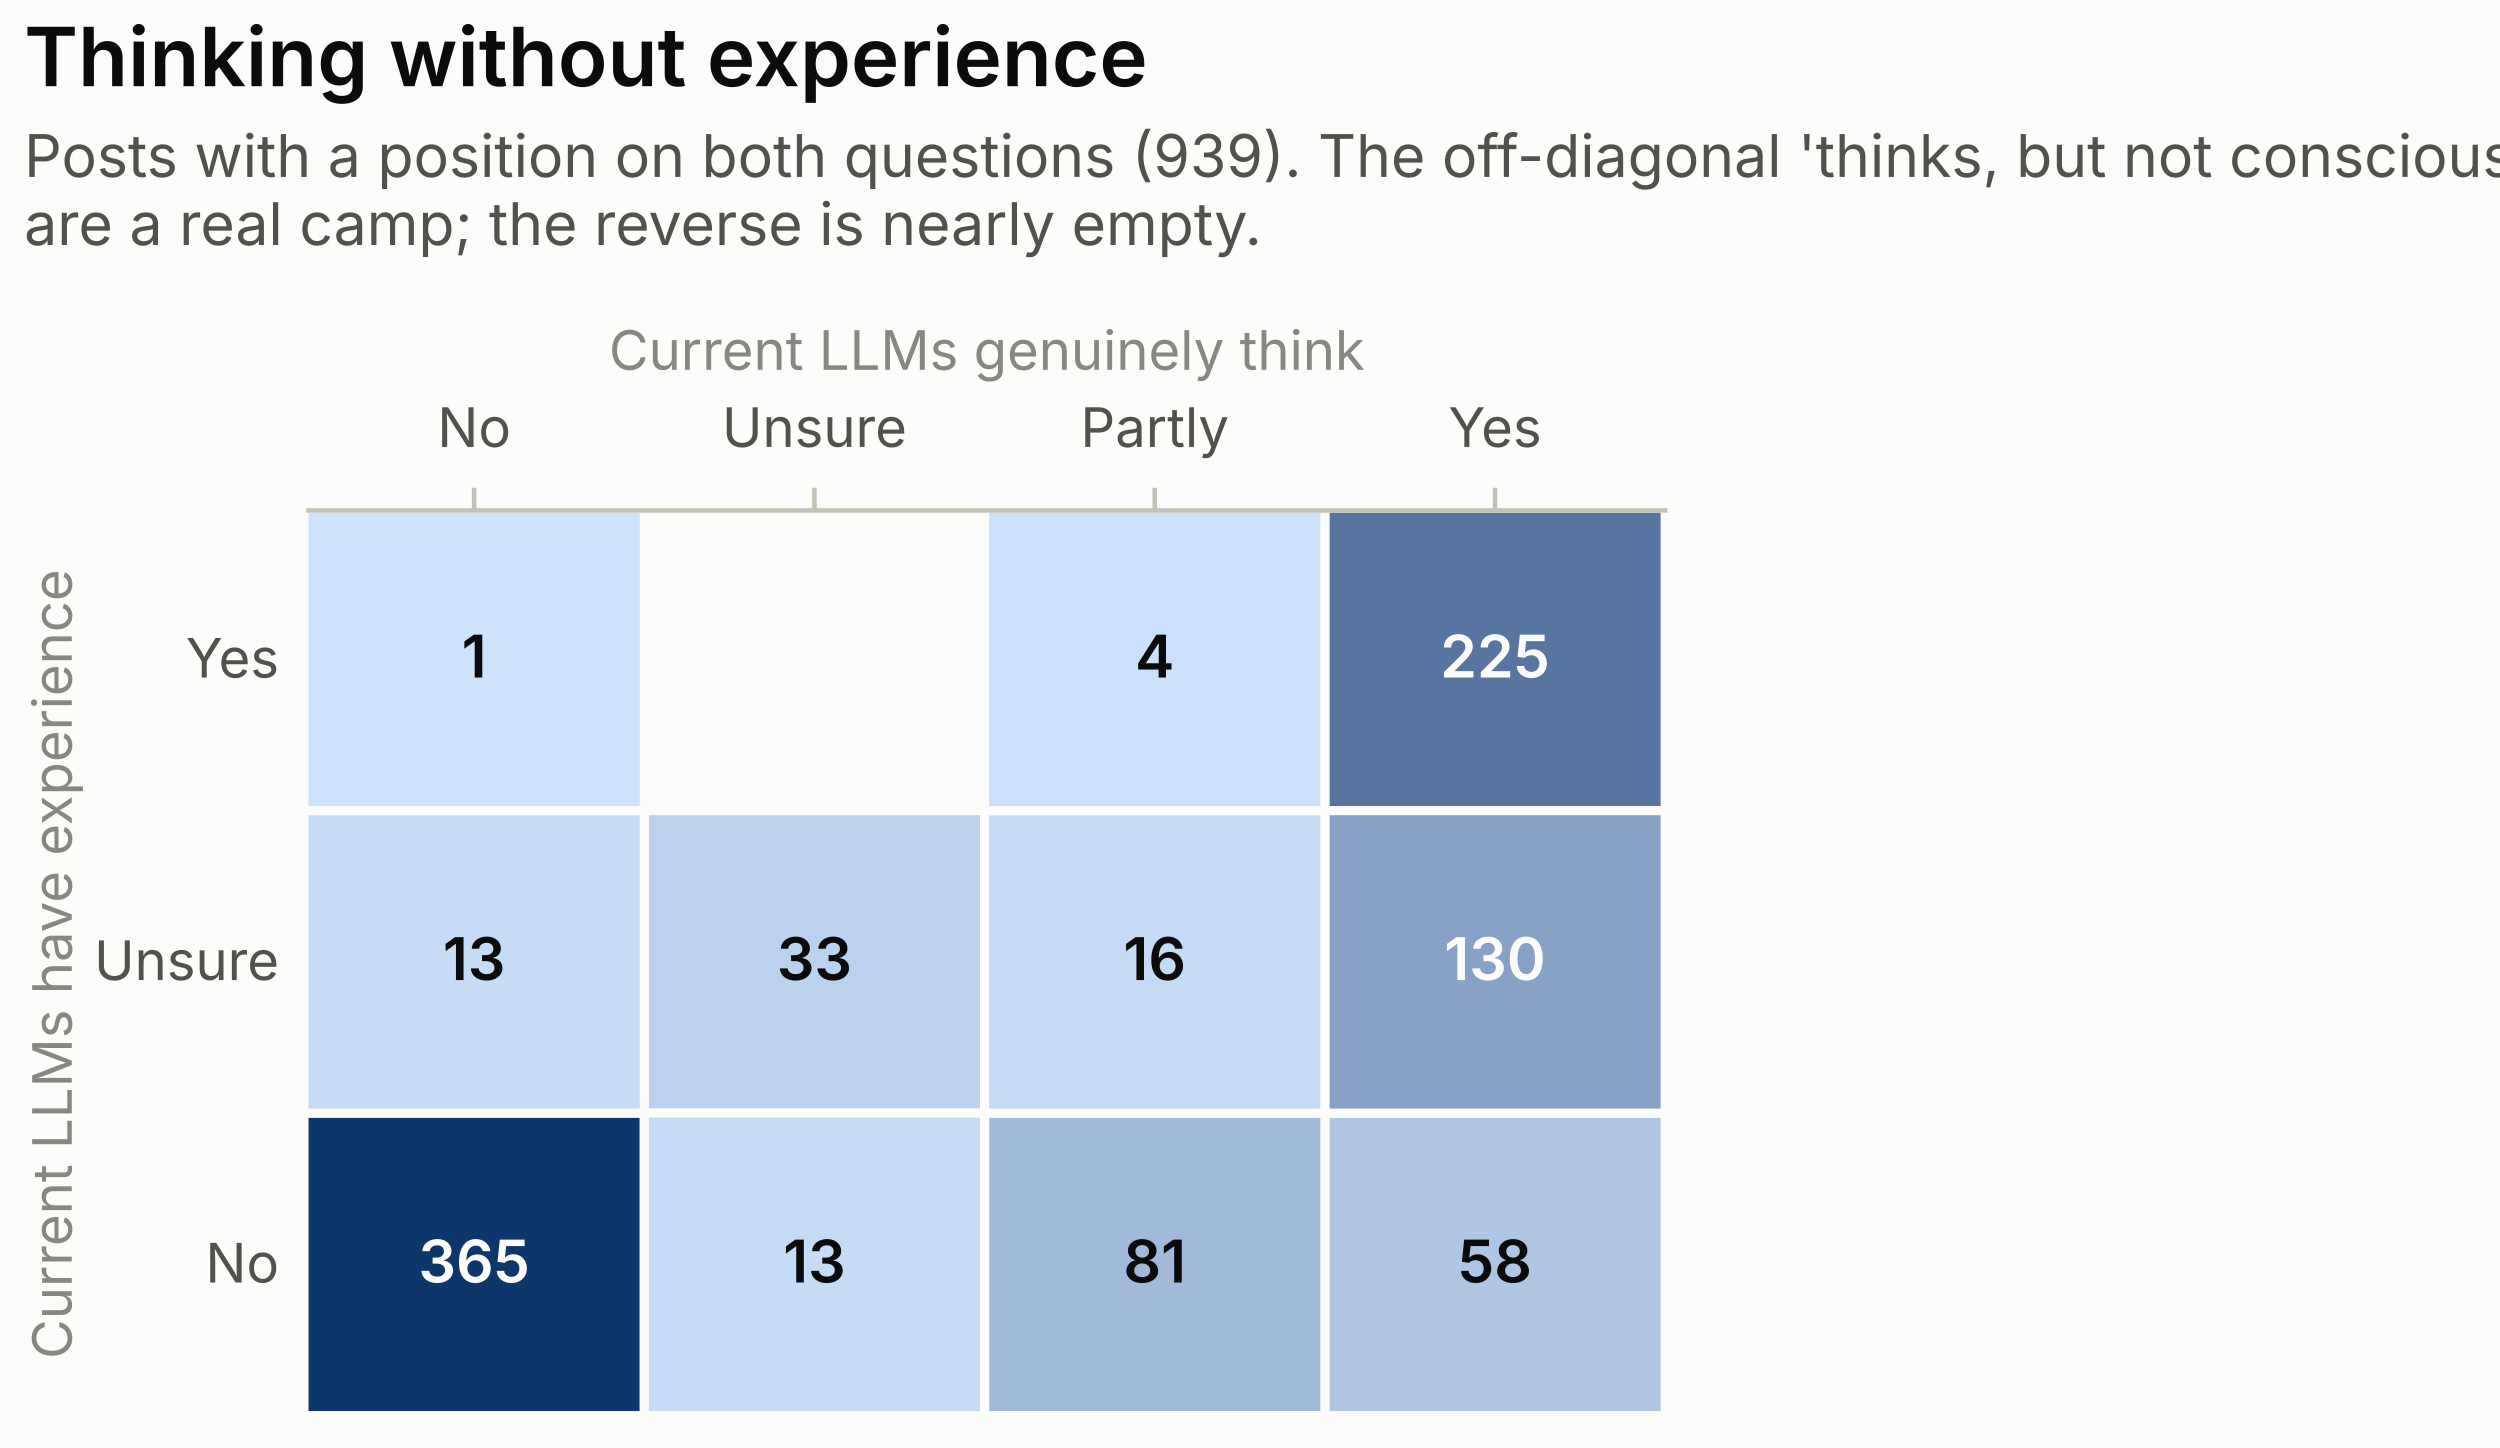
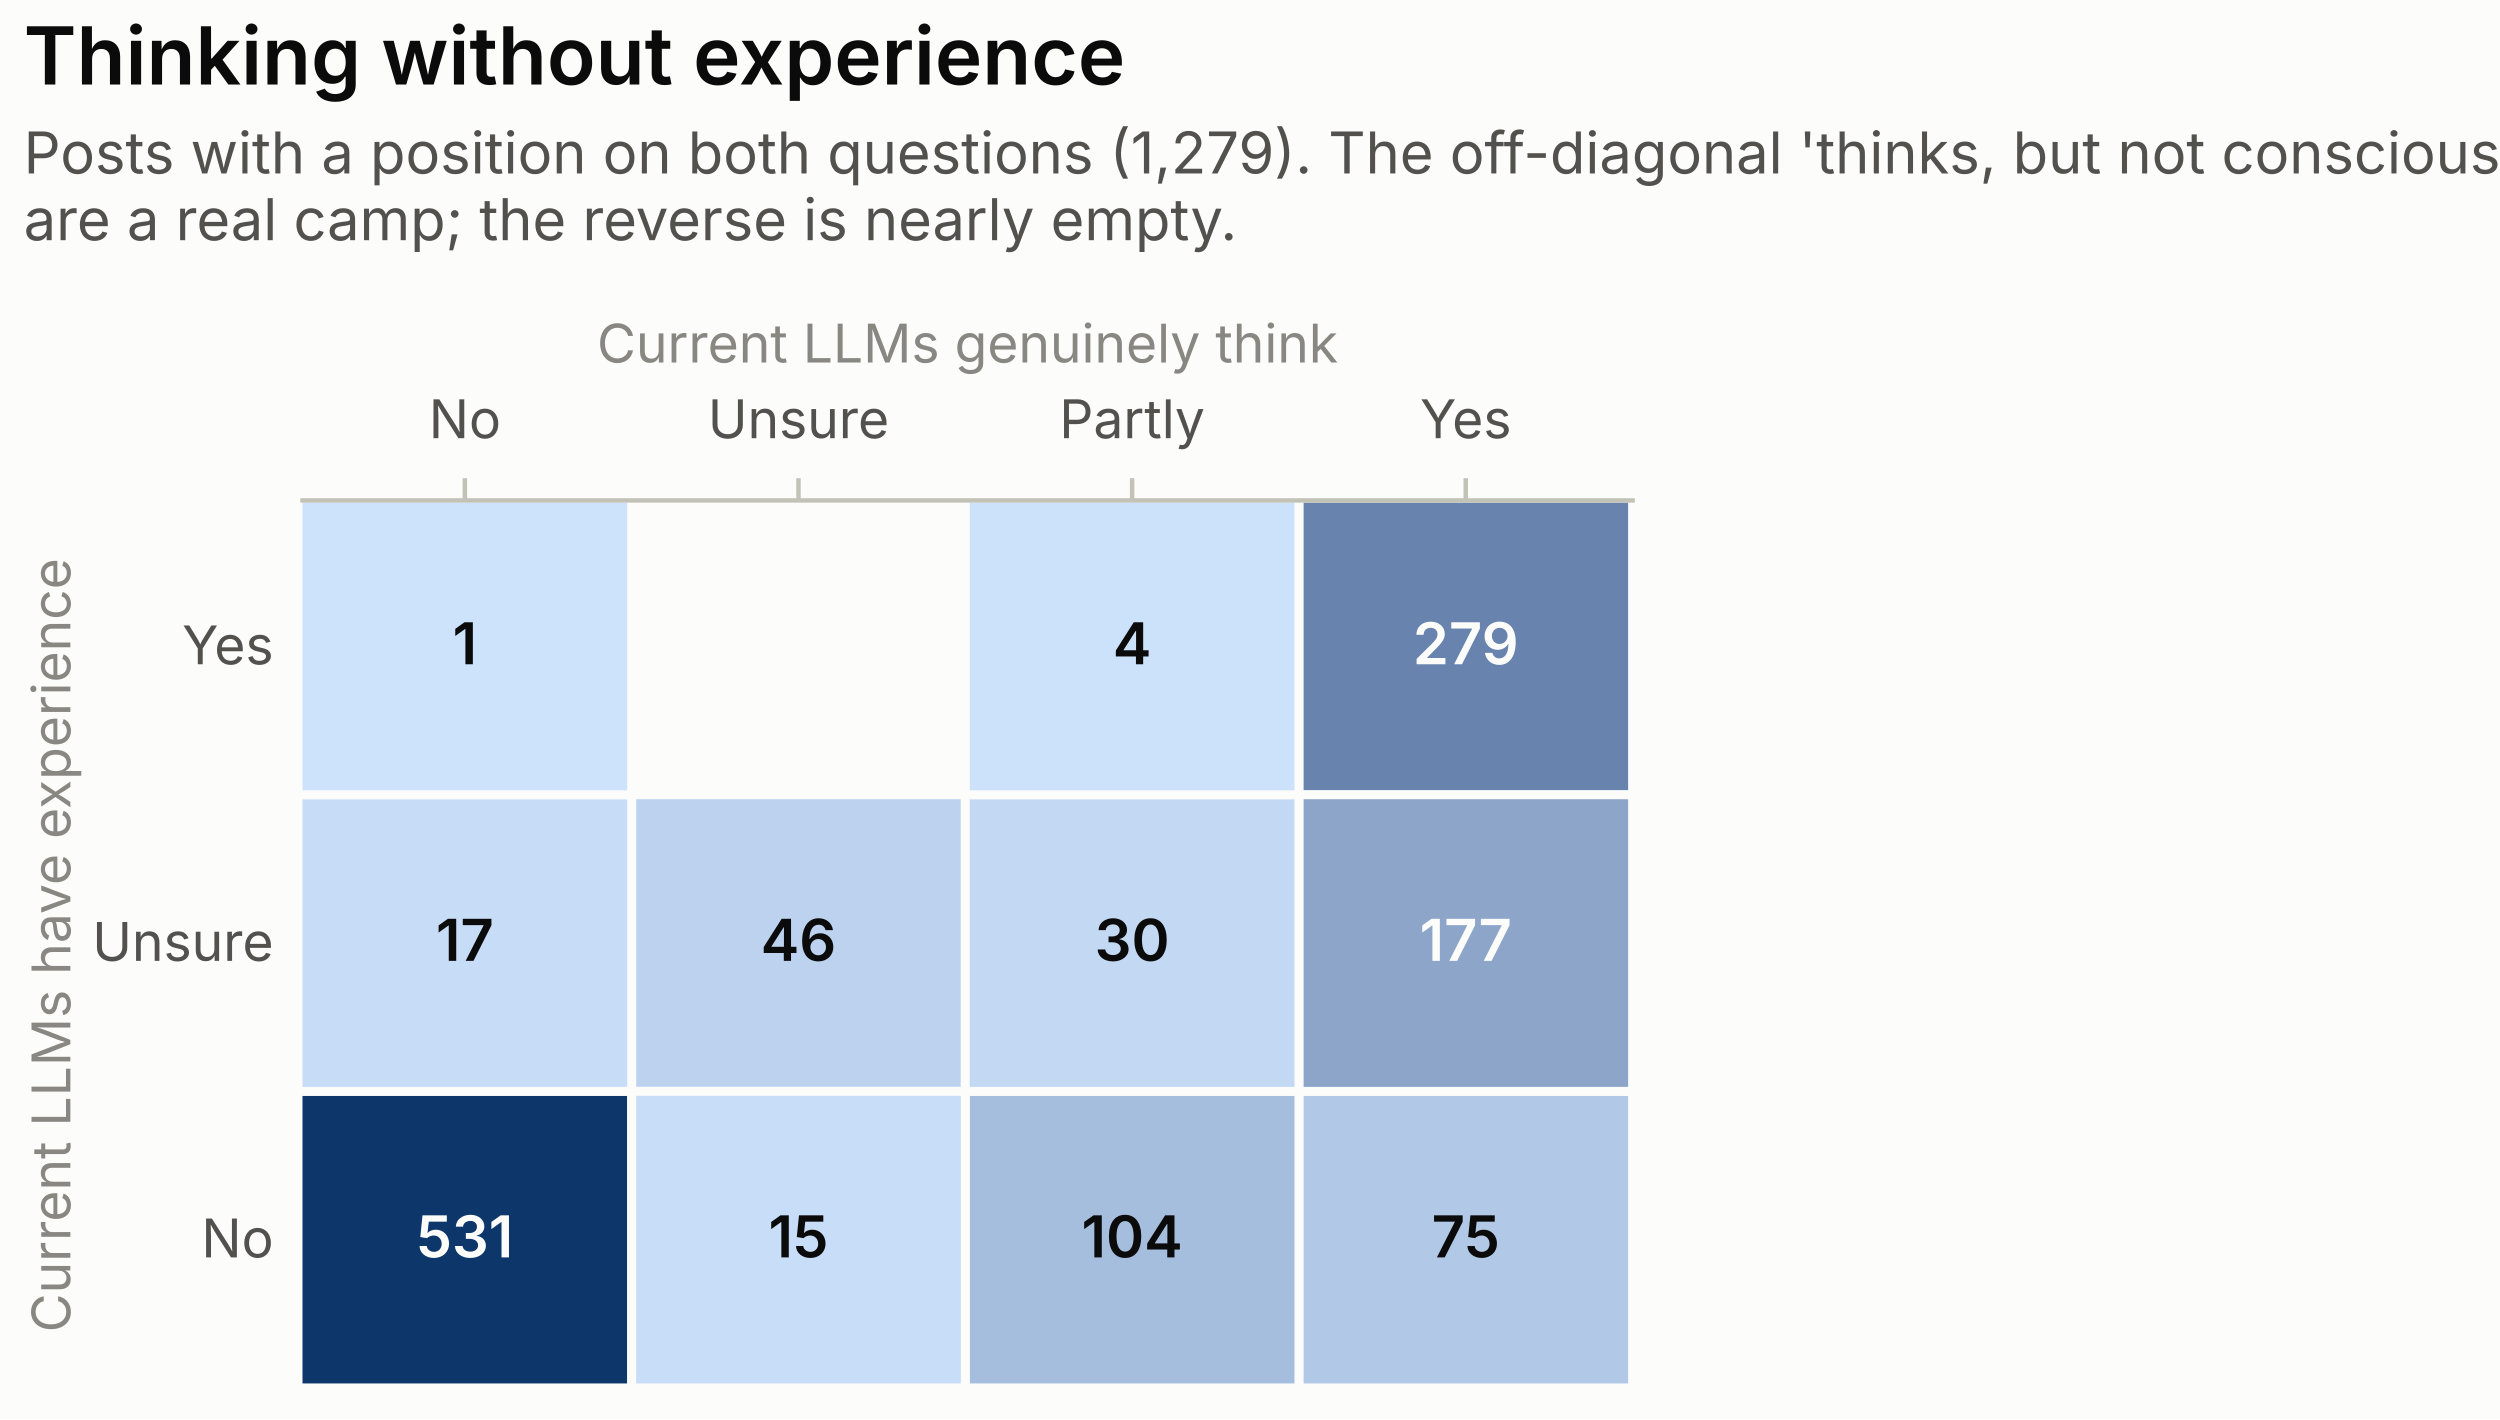
- <svg xmlns="http://www.w3.org/2000/svg" version="1.1" class="marks" width="551" height="319" viewBox="0 0 551 319">
-   <rect width="551" height="319" fill="#fcfcfb" />
+ <svg xmlns="http://www.w3.org/2000/svg" version="1.1" class="marks" width="562" height="319" viewBox="0 0 562 319">
+   <rect width="562" height="319" fill="#fcfcfb" />
  <g fill="none" stroke-miterlimit="10" transform="translate(67,112)">
    <g class="mark-group role-frame root" role="graphics-object" aria-roledescription="group mark container">
      <g transform="translate(0,0)">
        <path class="background" aria-hidden="true" d="M0,0h300v200h-300Z" />
        <g>
          <g class="mark-rect role-mark layer_0_marks" role="graphics-object" aria-roledescription="rect mark container">
-             <path aria-label="Current LLMs genuinely think: Yes; Current LLMs have experience: No; n: 58; Experience: No; Posts: 58; Share of committed: 6%" role="graphics-symbol" aria-roledescription="rect mark" d="M225,133.333h75v66.667h-75Z" fill="rgb(174, 197, 227)" stroke="#fcfcfb" stroke-width="2" />
-             <path aria-label="Current LLMs genuinely think: Partly; Current LLMs have experience: No; n: 81; Experience: No; Posts: 81; Share of committed: 9%" role="graphics-symbol" aria-roledescription="rect mark" d="M150,133.333h75v66.667h-75Z" fill="rgb(161, 185, 218)" stroke="#fcfcfb" stroke-width="2" />
-             <path aria-label="Current LLMs genuinely think: Yes; Current LLMs have experience: Yes; n: 225; Experience: Yes; Posts: 225; Share of committed: 24%" role="graphics-symbol" aria-roledescription="rect mark" d="M225,0h75v66.667h-75Z" fill="rgb(88, 116, 161)" stroke="#fcfcfb" stroke-width="2" />
-             <path aria-label="Current LLMs genuinely think: No; Current LLMs have experience: No; n: 365; Experience: No; Posts: 365; Share of committed: 39%" role="graphics-symbol" aria-roledescription="rect mark" d="M0,133.333h75v66.667h-75Z" fill="rgb(13, 54, 107)" stroke="#fcfcfb" stroke-width="2" />
-             <path aria-label="Current LLMs genuinely think: Yes; Current LLMs have experience: Unsure; n: 130; Experience: Unsure; Posts: 130; Share of committed: 14%" role="graphics-symbol" aria-roledescription="rect mark" d="M225,66.667h75v66.667h-75Z" fill="rgb(136, 161, 198)" stroke="#fcfcfb" stroke-width="2" />
-             <path aria-label="Current LLMs genuinely think: Unsure; Current LLMs have experience: Unsure; n: 33; Experience: Unsure; Posts: 33; Share of committed: 4%" role="graphics-symbol" aria-roledescription="rect mark" d="M75,66.667h75v66.667h-75Z" fill="rgb(187, 210, 238)" stroke="#fcfcfb" stroke-width="2" />
-             <path aria-label="Current LLMs genuinely think: No; Current LLMs have experience: Unsure; n: 13; Experience: Unsure; Posts: 13; Share of committed: 1%" role="graphics-symbol" aria-roledescription="rect mark" d="M0,66.667h75v66.667h-75Z" fill="rgb(198, 220, 246)" stroke="#fcfcfb" stroke-width="2" />
-             <path aria-label="Current LLMs genuinely think: Unsure; Current LLMs have experience: No; n: 13; Experience: No; Posts: 13; Share of committed: 1%" role="graphics-symbol" aria-roledescription="rect mark" d="M75,133.333h75v66.667h-75Z" fill="rgb(198, 220, 246)" stroke="#fcfcfb" stroke-width="2" />
-             <path aria-label="Current LLMs genuinely think: Partly; Current LLMs have experience: Unsure; n: 16; Experience: Unsure; Posts: 16; Share of committed: 2%" role="graphics-symbol" aria-roledescription="rect mark" d="M150,66.667h75v66.667h-75Z" fill="rgb(197, 218, 245)" stroke="#fcfcfb" stroke-width="2" />
-             <path aria-label="Current LLMs genuinely think: Partly; Current LLMs have experience: Yes; n: 4; Experience: Yes; Posts: 4; Share of committed: 0%" role="graphics-symbol" aria-roledescription="rect mark" d="M150,0h75v66.667h-75Z" fill="rgb(203, 224, 250)" stroke="#fcfcfb" stroke-width="2" />
+             <path aria-label="Current LLMs genuinely think: Yes; Current LLMs have experience: No; n: 75; Experience: No; Posts: 75; Share of committed: 6%" role="graphics-symbol" aria-roledescription="rect mark" d="M225,133.333h75v66.667h-75Z" fill="rgb(177, 200, 230)" stroke="#fcfcfb" stroke-width="2" />
+             <path aria-label="Current LLMs genuinely think: Partly; Current LLMs have experience: No; n: 104; Experience: No; Posts: 104; Share of committed: 8%" role="graphics-symbol" aria-roledescription="rect mark" d="M150,133.333h75v66.667h-75Z" fill="rgb(166, 190, 222)" stroke="#fcfcfb" stroke-width="2" />
+             <path aria-label="Current LLMs genuinely think: Yes; Current LLMs have experience: Yes; n: 279; Experience: Yes; Posts: 279; Share of committed: 22%" role="graphics-symbol" aria-roledescription="rect mark" d="M225,0h75v66.667h-75Z" fill="rgb(104, 131, 174)" stroke="#fcfcfb" stroke-width="2" />
+             <path aria-label="Current LLMs genuinely think: No; Current LLMs have experience: No; n: 531; Experience: No; Posts: 531; Share of committed: 42%" role="graphics-symbol" aria-roledescription="rect mark" d="M0,133.333h75v66.667h-75Z" fill="rgb(13, 54, 107)" stroke="#fcfcfb" stroke-width="2" />
+             <path aria-label="Current LLMs genuinely think: Yes; Current LLMs have experience: Unsure; n: 177; Experience: Unsure; Posts: 177; Share of committed: 14%" role="graphics-symbol" aria-roledescription="rect mark" d="M225,66.667h75v66.667h-75Z" fill="rgb(140, 165, 201)" stroke="#fcfcfb" stroke-width="2" />
+             <path aria-label="Current LLMs genuinely think: Unsure; Current LLMs have experience: Unsure; n: 46; Experience: Unsure; Posts: 46; Share of committed: 4%" role="graphics-symbol" aria-roledescription="rect mark" d="M75,66.667h75v66.667h-75Z" fill="rgb(188, 210, 238)" stroke="#fcfcfb" stroke-width="2" />
+             <path aria-label="Current LLMs genuinely think: No; Current LLMs have experience: Unsure; n: 17; Experience: Unsure; Posts: 17; Share of committed: 1%" role="graphics-symbol" aria-roledescription="rect mark" d="M0,66.667h75v66.667h-75Z" fill="rgb(199, 220, 246)" stroke="#fcfcfb" stroke-width="2" />
+             <path aria-label="Current LLMs genuinely think: Unsure; Current LLMs have experience: No; n: 15; Experience: No; Posts: 15; Share of committed: 1%" role="graphics-symbol" aria-roledescription="rect mark" d="M75,133.333h75v66.667h-75Z" fill="rgb(200, 221, 247)" stroke="#fcfcfb" stroke-width="2" />
+             <path aria-label="Current LLMs genuinely think: Partly; Current LLMs have experience: Unsure; n: 30; Experience: Unsure; Posts: 30; Share of committed: 2%" role="graphics-symbol" aria-roledescription="rect mark" d="M150,66.667h75v66.667h-75Z" fill="rgb(194, 216, 243)" stroke="#fcfcfb" stroke-width="2" />
+             <path aria-label="Current LLMs genuinely think: Partly; Current LLMs have experience: Yes; n: 4; Experience: Yes; Posts: 4; Share of committed: 0%" role="graphics-symbol" aria-roledescription="rect mark" d="M150,0h75v66.667h-75Z" fill="rgb(204, 225, 250)" stroke="#fcfcfb" stroke-width="2" />
            <path aria-label="Current LLMs genuinely think: No; Current LLMs have experience: Yes; n: 1; Experience: Yes; Posts: 1; Share of committed: 0%" role="graphics-symbol" aria-roledescription="rect mark" d="M0,0h75v66.667h-75Z" fill="rgb(205, 226, 251)" stroke="#fcfcfb" stroke-width="2" />
          </g>
          <g class="mark-text role-mark layer_1_marks" role="graphics-object" aria-roledescription="text mark container">
-             <text aria-label="other: Yes; experience: No; n: 58" role="graphics-symbol" aria-roledescription="text mark" text-anchor="middle" transform="translate(262.5,170.6667)" font-family="system-ui, -apple-system, 'Segoe UI', sans-serif" font-size="13px" font-weight="600" fill="#0b0b0b">58</text>
-             <text aria-label="other: Partly; experience: No; n: 81" role="graphics-symbol" aria-roledescription="text mark" text-anchor="middle" transform="translate(187.5,170.6667)" font-family="system-ui, -apple-system, 'Segoe UI', sans-serif" font-size="13px" font-weight="600" fill="#0b0b0b">81</text>
-             <text aria-label="other: Yes; experience: Yes; n: 225" role="graphics-symbol" aria-roledescription="text mark" text-anchor="middle" transform="translate(262.5,37.33333)" font-family="system-ui, -apple-system, 'Segoe UI', sans-serif" font-size="13px" font-weight="600" fill="#fcfcfb">225</text>
-             <text aria-label="other: No; experience: No; n: 365" role="graphics-symbol" aria-roledescription="text mark" text-anchor="middle" transform="translate(37.5,170.6667)" font-family="system-ui, -apple-system, 'Segoe UI', sans-serif" font-size="13px" font-weight="600" fill="#fcfcfb">365</text>
-             <text aria-label="other: Yes; experience: Unsure; n: 130" role="graphics-symbol" aria-roledescription="text mark" text-anchor="middle" transform="translate(262.5,104)" font-family="system-ui, -apple-system, 'Segoe UI', sans-serif" font-size="13px" font-weight="600" fill="#fcfcfb">130</text>
-             <text aria-label="other: Unsure; experience: Unsure; n: 33" role="graphics-symbol" aria-roledescription="text mark" text-anchor="middle" transform="translate(112.5,104)" font-family="system-ui, -apple-system, 'Segoe UI', sans-serif" font-size="13px" font-weight="600" fill="#0b0b0b">33</text>
-             <text aria-label="other: No; experience: Unsure; n: 13" role="graphics-symbol" aria-roledescription="text mark" text-anchor="middle" transform="translate(37.5,104)" font-family="system-ui, -apple-system, 'Segoe UI', sans-serif" font-size="13px" font-weight="600" fill="#0b0b0b">13</text>
-             <text aria-label="other: Unsure; experience: No; n: 13" role="graphics-symbol" aria-roledescription="text mark" text-anchor="middle" transform="translate(112.5,170.6667)" font-family="system-ui, -apple-system, 'Segoe UI', sans-serif" font-size="13px" font-weight="600" fill="#0b0b0b">13</text>
-             <text aria-label="other: Partly; experience: Unsure; n: 16" role="graphics-symbol" aria-roledescription="text mark" text-anchor="middle" transform="translate(187.5,104)" font-family="system-ui, -apple-system, 'Segoe UI', sans-serif" font-size="13px" font-weight="600" fill="#0b0b0b">16</text>
+             <text aria-label="other: Yes; experience: No; n: 75" role="graphics-symbol" aria-roledescription="text mark" text-anchor="middle" transform="translate(262.5,170.6667)" font-family="system-ui, -apple-system, 'Segoe UI', sans-serif" font-size="13px" font-weight="600" fill="#0b0b0b">75</text>
+             <text aria-label="other: Partly; experience: No; n: 104" role="graphics-symbol" aria-roledescription="text mark" text-anchor="middle" transform="translate(187.5,170.6667)" font-family="system-ui, -apple-system, 'Segoe UI', sans-serif" font-size="13px" font-weight="600" fill="#0b0b0b">104</text>
+             <text aria-label="other: Yes; experience: Yes; n: 279" role="graphics-symbol" aria-roledescription="text mark" text-anchor="middle" transform="translate(262.5,37.33333)" font-family="system-ui, -apple-system, 'Segoe UI', sans-serif" font-size="13px" font-weight="600" fill="#fcfcfb">279</text>
+             <text aria-label="other: No; experience: No; n: 531" role="graphics-symbol" aria-roledescription="text mark" text-anchor="middle" transform="translate(37.5,170.6667)" font-family="system-ui, -apple-system, 'Segoe UI', sans-serif" font-size="13px" font-weight="600" fill="#fcfcfb">531</text>
+             <text aria-label="other: Yes; experience: Unsure; n: 177" role="graphics-symbol" aria-roledescription="text mark" text-anchor="middle" transform="translate(262.5,104)" font-family="system-ui, -apple-system, 'Segoe UI', sans-serif" font-size="13px" font-weight="600" fill="#fcfcfb">177</text>
+             <text aria-label="other: Unsure; experience: Unsure; n: 46" role="graphics-symbol" aria-roledescription="text mark" text-anchor="middle" transform="translate(112.5,104)" font-family="system-ui, -apple-system, 'Segoe UI', sans-serif" font-size="13px" font-weight="600" fill="#0b0b0b">46</text>
+             <text aria-label="other: No; experience: Unsure; n: 17" role="graphics-symbol" aria-roledescription="text mark" text-anchor="middle" transform="translate(37.5,104)" font-family="system-ui, -apple-system, 'Segoe UI', sans-serif" font-size="13px" font-weight="600" fill="#0b0b0b">17</text>
+             <text aria-label="other: Unsure; experience: No; n: 15" role="graphics-symbol" aria-roledescription="text mark" text-anchor="middle" transform="translate(112.5,170.6667)" font-family="system-ui, -apple-system, 'Segoe UI', sans-serif" font-size="13px" font-weight="600" fill="#0b0b0b">15</text>
+             <text aria-label="other: Partly; experience: Unsure; n: 30" role="graphics-symbol" aria-roledescription="text mark" text-anchor="middle" transform="translate(187.5,104)" font-family="system-ui, -apple-system, 'Segoe UI', sans-serif" font-size="13px" font-weight="600" fill="#0b0b0b">30</text>
            <text aria-label="other: Partly; experience: Yes; n: 4" role="graphics-symbol" aria-roledescription="text mark" text-anchor="middle" transform="translate(187.5,37.33333)" font-family="system-ui, -apple-system, 'Segoe UI', sans-serif" font-size="13px" font-weight="600" fill="#0b0b0b">4</text>
            <text aria-label="other: No; experience: Yes; n: 1" role="graphics-symbol" aria-roledescription="text mark" text-anchor="middle" transform="translate(37.5,37.33333)" font-family="system-ui, -apple-system, 'Segoe UI', sans-serif" font-size="13px" font-weight="600" fill="#0b0b0b">1</text>
          </g>
          <g class="mark-group role-title">
            <g transform="translate(-61.68359,-107)">
              <path class="background" aria-hidden="true" d="M0,0h0v0h0Z" pointer-events="none" />
              <g>
                <g class="mark-text role-title-text" role="graphics-symbol" aria-roledescription="title" aria-label="Title text 'Thinking without experience'" pointer-events="none">
                  <text text-anchor="start" transform="translate(0,14)" font-family="system-ui, -apple-system, 'Segoe UI', sans-serif" font-size="18px" font-weight="600" fill="#0b0b0b" opacity="1">Thinking without experience</text>
                </g>
-                 <g class="mark-text role-title-subtitle" role="graphics-symbol" aria-roledescription="subtitle" aria-label="Subtitle text 'Posts with a position on both questions (939). The off-diagonal 'thinks, but not conscious' cells are a real camp; the reverse is nearly empty.'" pointer-events="none">
+                 <g class="mark-text role-title-subtitle" role="graphics-symbol" aria-roledescription="subtitle" aria-label="Subtitle text 'Posts with a position on both questions (1,279). The off-diagonal 'thinks, but not conscious' cells are a real camp; the reverse is nearly empty.'" pointer-events="none">
                  <text text-anchor="start" transform="translate(0,34)" font-family="system-ui, -apple-system, 'Segoe UI', sans-serif" font-size="13px" fill="#52514e" opacity="1">
-                     <tspan>Posts with a position on both questions (939). The off-diagonal 'thinks, but not conscious' cells</tspan>
+                     <tspan>Posts with a position on both questions (1,279). The off-diagonal 'thinks, but not conscious' cells</tspan>
                    <tspan x="0" dy="15">are a real camp; the reverse is nearly empty.</tspan>
                  </text>
                </g>
              </g>
              <path class="foreground" aria-hidden="true" d="" pointer-events="none" display="none" />
            </g>
          </g>
          <g class="mark-group role-axis" role="graphics-symbol" aria-roledescription="axis" aria-label="X-axis titled 'Current LLMs genuinely think' for a discrete scale with 4 values: No, Unsure, Partly, Yes">
            <g transform="translate(0.5,0.5)">
              <path class="background" aria-hidden="true" d="M0,0h0v0h0Z" pointer-events="none" />
              <g>
                <g class="mark-rule role-axis-tick" pointer-events="none">
                  <line transform="translate(37,0)" x2="0" y2="-5" stroke="#c3c2b7" stroke-width="1" opacity="1" />
                  <line transform="translate(112,0)" x2="0" y2="-5" stroke="#c3c2b7" stroke-width="1" opacity="1" />
                  <line transform="translate(187,0)" x2="0" y2="-5" stroke="#c3c2b7" stroke-width="1" opacity="1" />
                  <line transform="translate(262,0)" x2="0" y2="-5" stroke="#c3c2b7" stroke-width="1" opacity="1" />
                </g>
                <g class="mark-text role-axis-label" pointer-events="none">
                  <text text-anchor="middle" transform="translate(37,-14)" font-family="system-ui, -apple-system, 'Segoe UI', sans-serif" font-size="12px" fill="#52514e" opacity="1">No</text>
                  <text text-anchor="middle" transform="translate(112,-14)" font-family="system-ui, -apple-system, 'Segoe UI', sans-serif" font-size="12px" fill="#52514e" opacity="1">Unsure</text>
                  <text text-anchor="middle" transform="translate(187,-14)" font-family="system-ui, -apple-system, 'Segoe UI', sans-serif" font-size="12px" fill="#52514e" opacity="1">Partly</text>
                  <text text-anchor="middle" transform="translate(262,-14)" font-family="system-ui, -apple-system, 'Segoe UI', sans-serif" font-size="12px" fill="#52514e" opacity="1">Yes</text>
                </g>
                <g class="mark-rule role-axis-domain" pointer-events="none">
                  <line transform="translate(0,0)" x2="300" y2="0" stroke="#c3c2b7" stroke-width="1" opacity="1" />
                </g>
                <g class="mark-text role-axis-title" pointer-events="none">
                  <text text-anchor="middle" transform="translate(150,-31)" font-family="system-ui, -apple-system, 'Segoe UI', sans-serif" font-size="12px" font-weight="400" fill="#898781" opacity="1">Current LLMs genuinely think</text>
                </g>
              </g>
              <path class="foreground" aria-hidden="true" d="" pointer-events="none" display="none" />
            </g>
          </g>
          <g class="mark-group role-axis" role="graphics-symbol" aria-roledescription="axis" aria-label="Y-axis titled 'Current LLMs have experience' for a discrete scale with 3 values: Yes, Unsure, No">
            <g transform="translate(0.5,0.5)">
              <path class="background" aria-hidden="true" d="M0,0h0v0h0Z" pointer-events="none" />
              <g>
                <g class="mark-text role-axis-label" pointer-events="none">
                  <text text-anchor="end" transform="translate(-6,36.83333)" font-family="system-ui, -apple-system, 'Segoe UI', sans-serif" font-size="12px" fill="#52514e" opacity="1">Yes</text>
                  <text text-anchor="end" transform="translate(-6,103.5)" font-family="system-ui, -apple-system, 'Segoe UI', sans-serif" font-size="12px" fill="#52514e" opacity="1">Unsure</text>
                  <text text-anchor="end" transform="translate(-6,170.1667)" font-family="system-ui, -apple-system, 'Segoe UI', sans-serif" font-size="12px" fill="#52514e" opacity="1">No</text>
                </g>
                <g class="mark-text role-axis-title" pointer-events="none">
                  <text text-anchor="middle" transform="translate(-48.68359,100) rotate(-90) translate(0,-3)" font-family="system-ui, -apple-system, 'Segoe UI', sans-serif" font-size="12px" font-weight="400" fill="#898781" opacity="1">Current LLMs have experience</text>
                </g>
              </g>
              <path class="foreground" aria-hidden="true" d="" pointer-events="none" display="none" />
            </g>
          </g>
        </g>
        <path class="foreground" aria-hidden="true" d="" display="none" />
      </g>
    </g>
  </g>
</svg>
